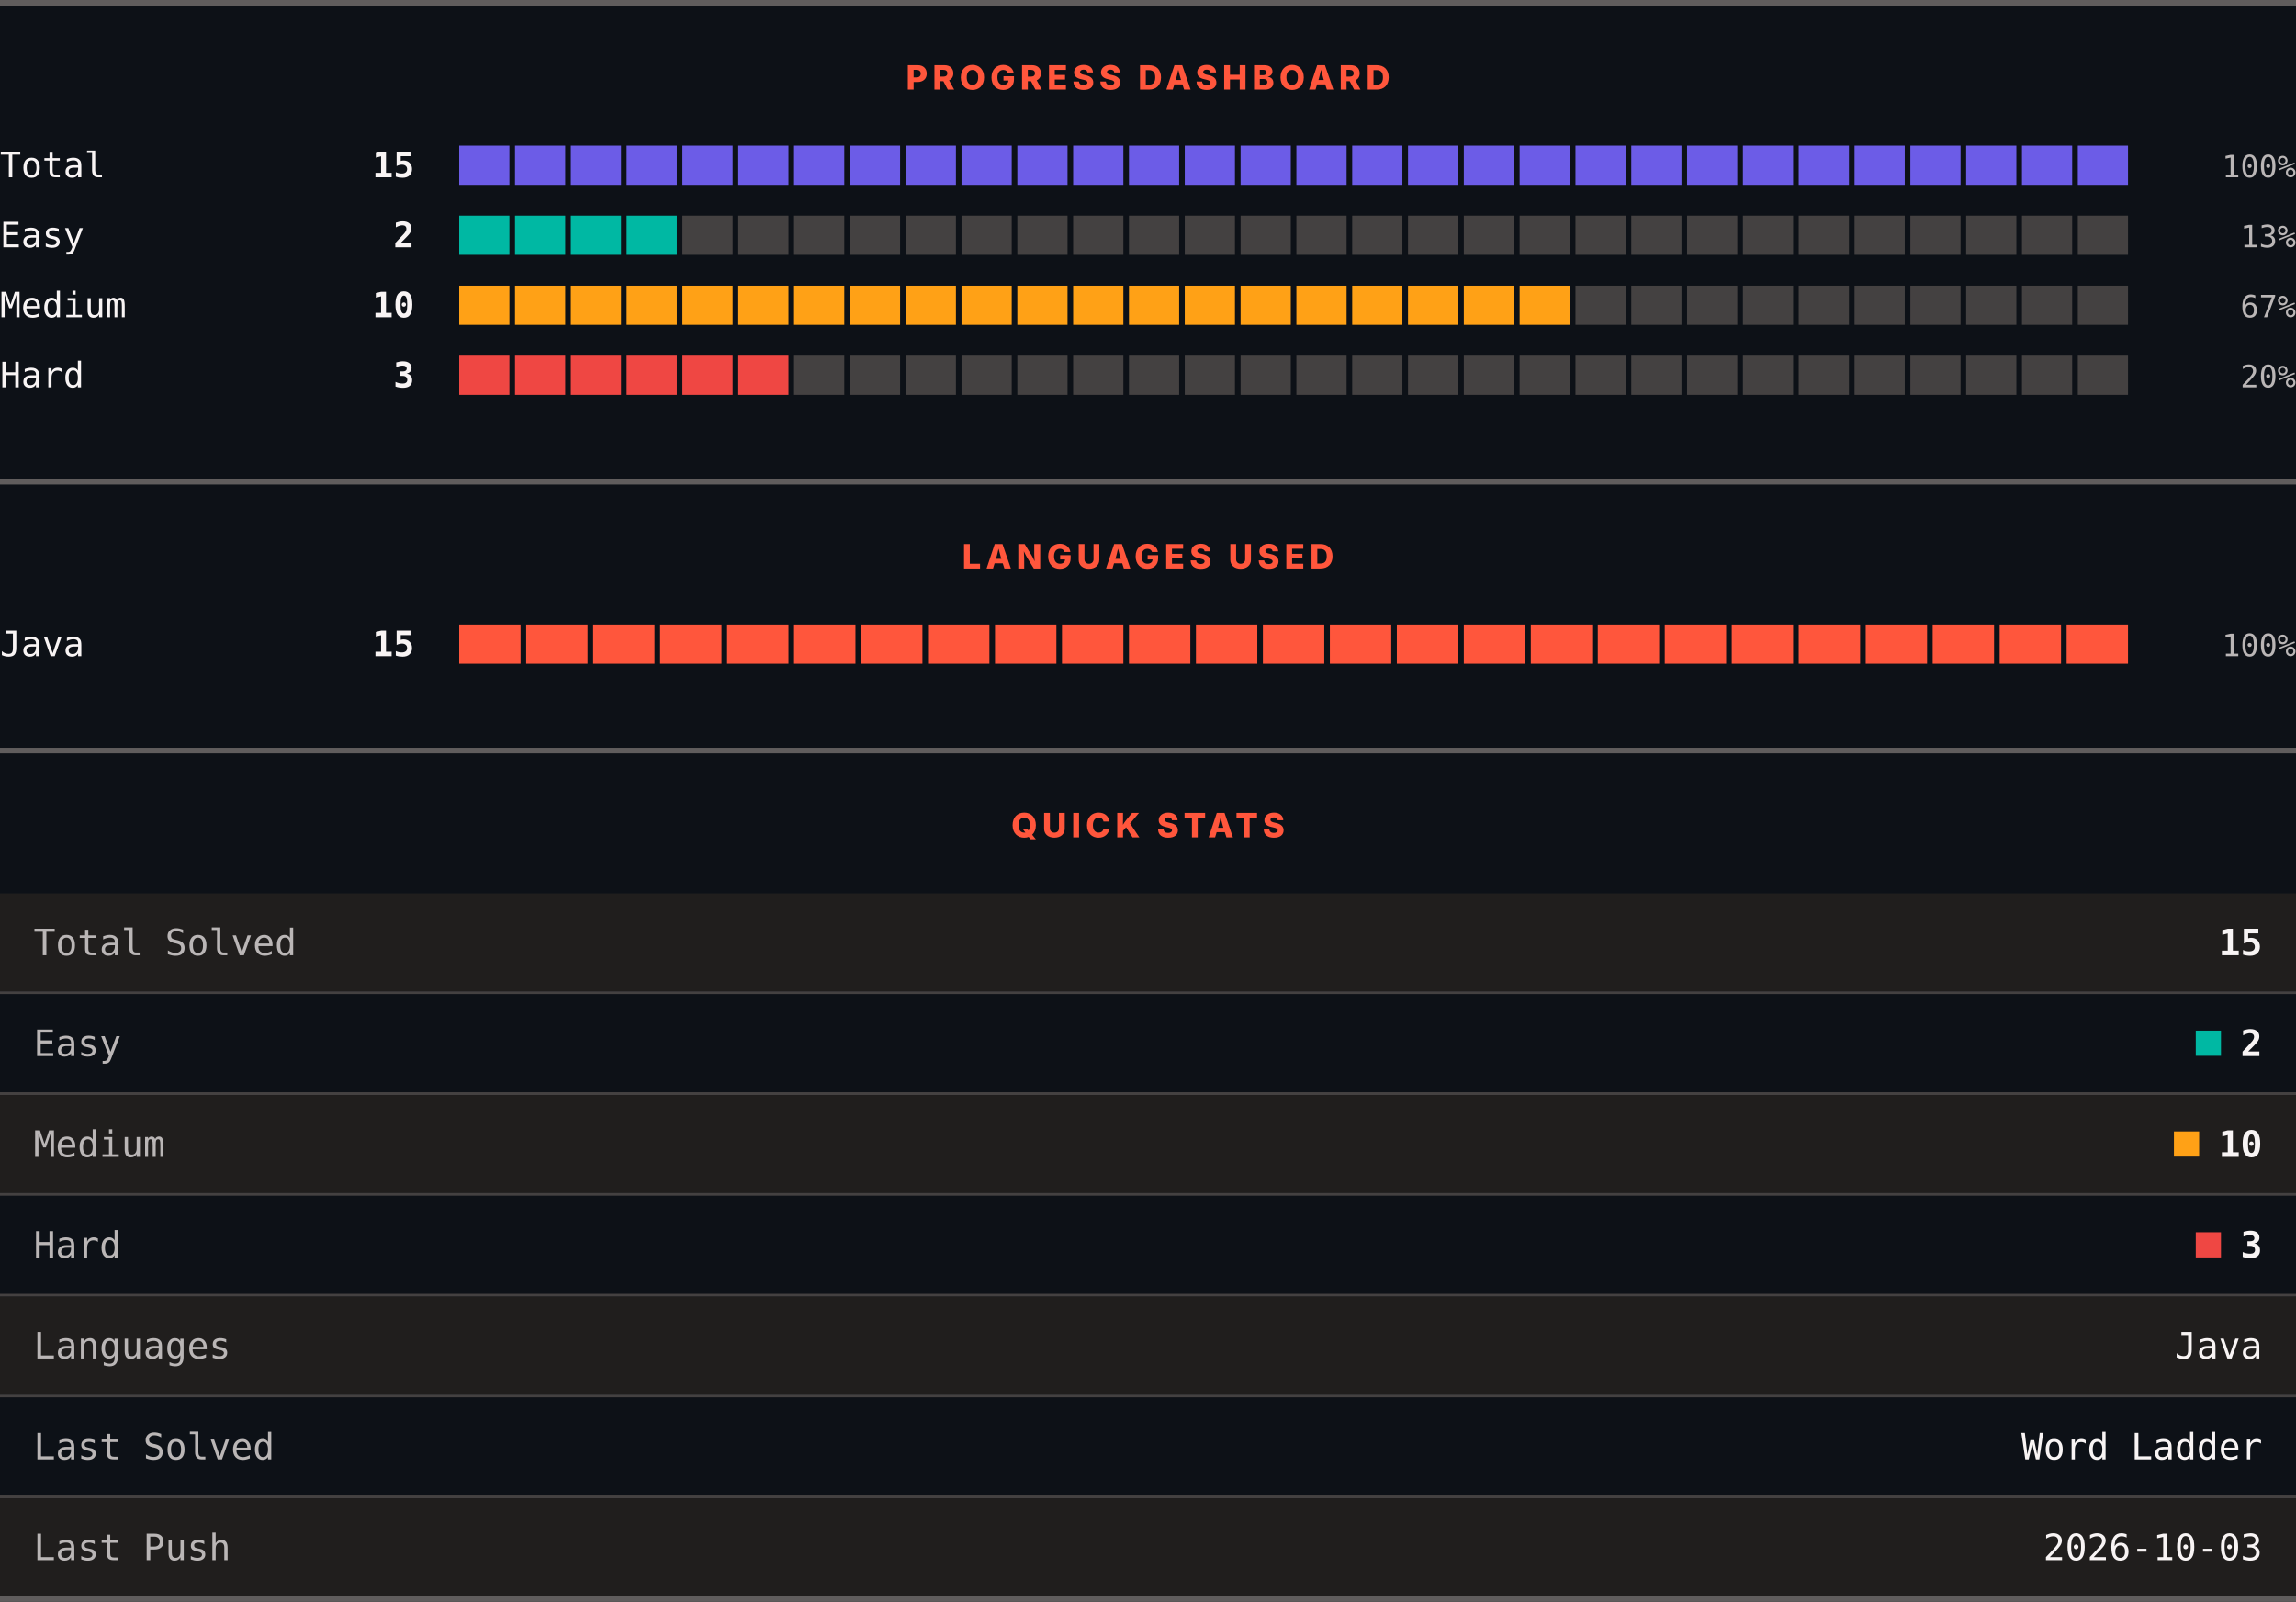
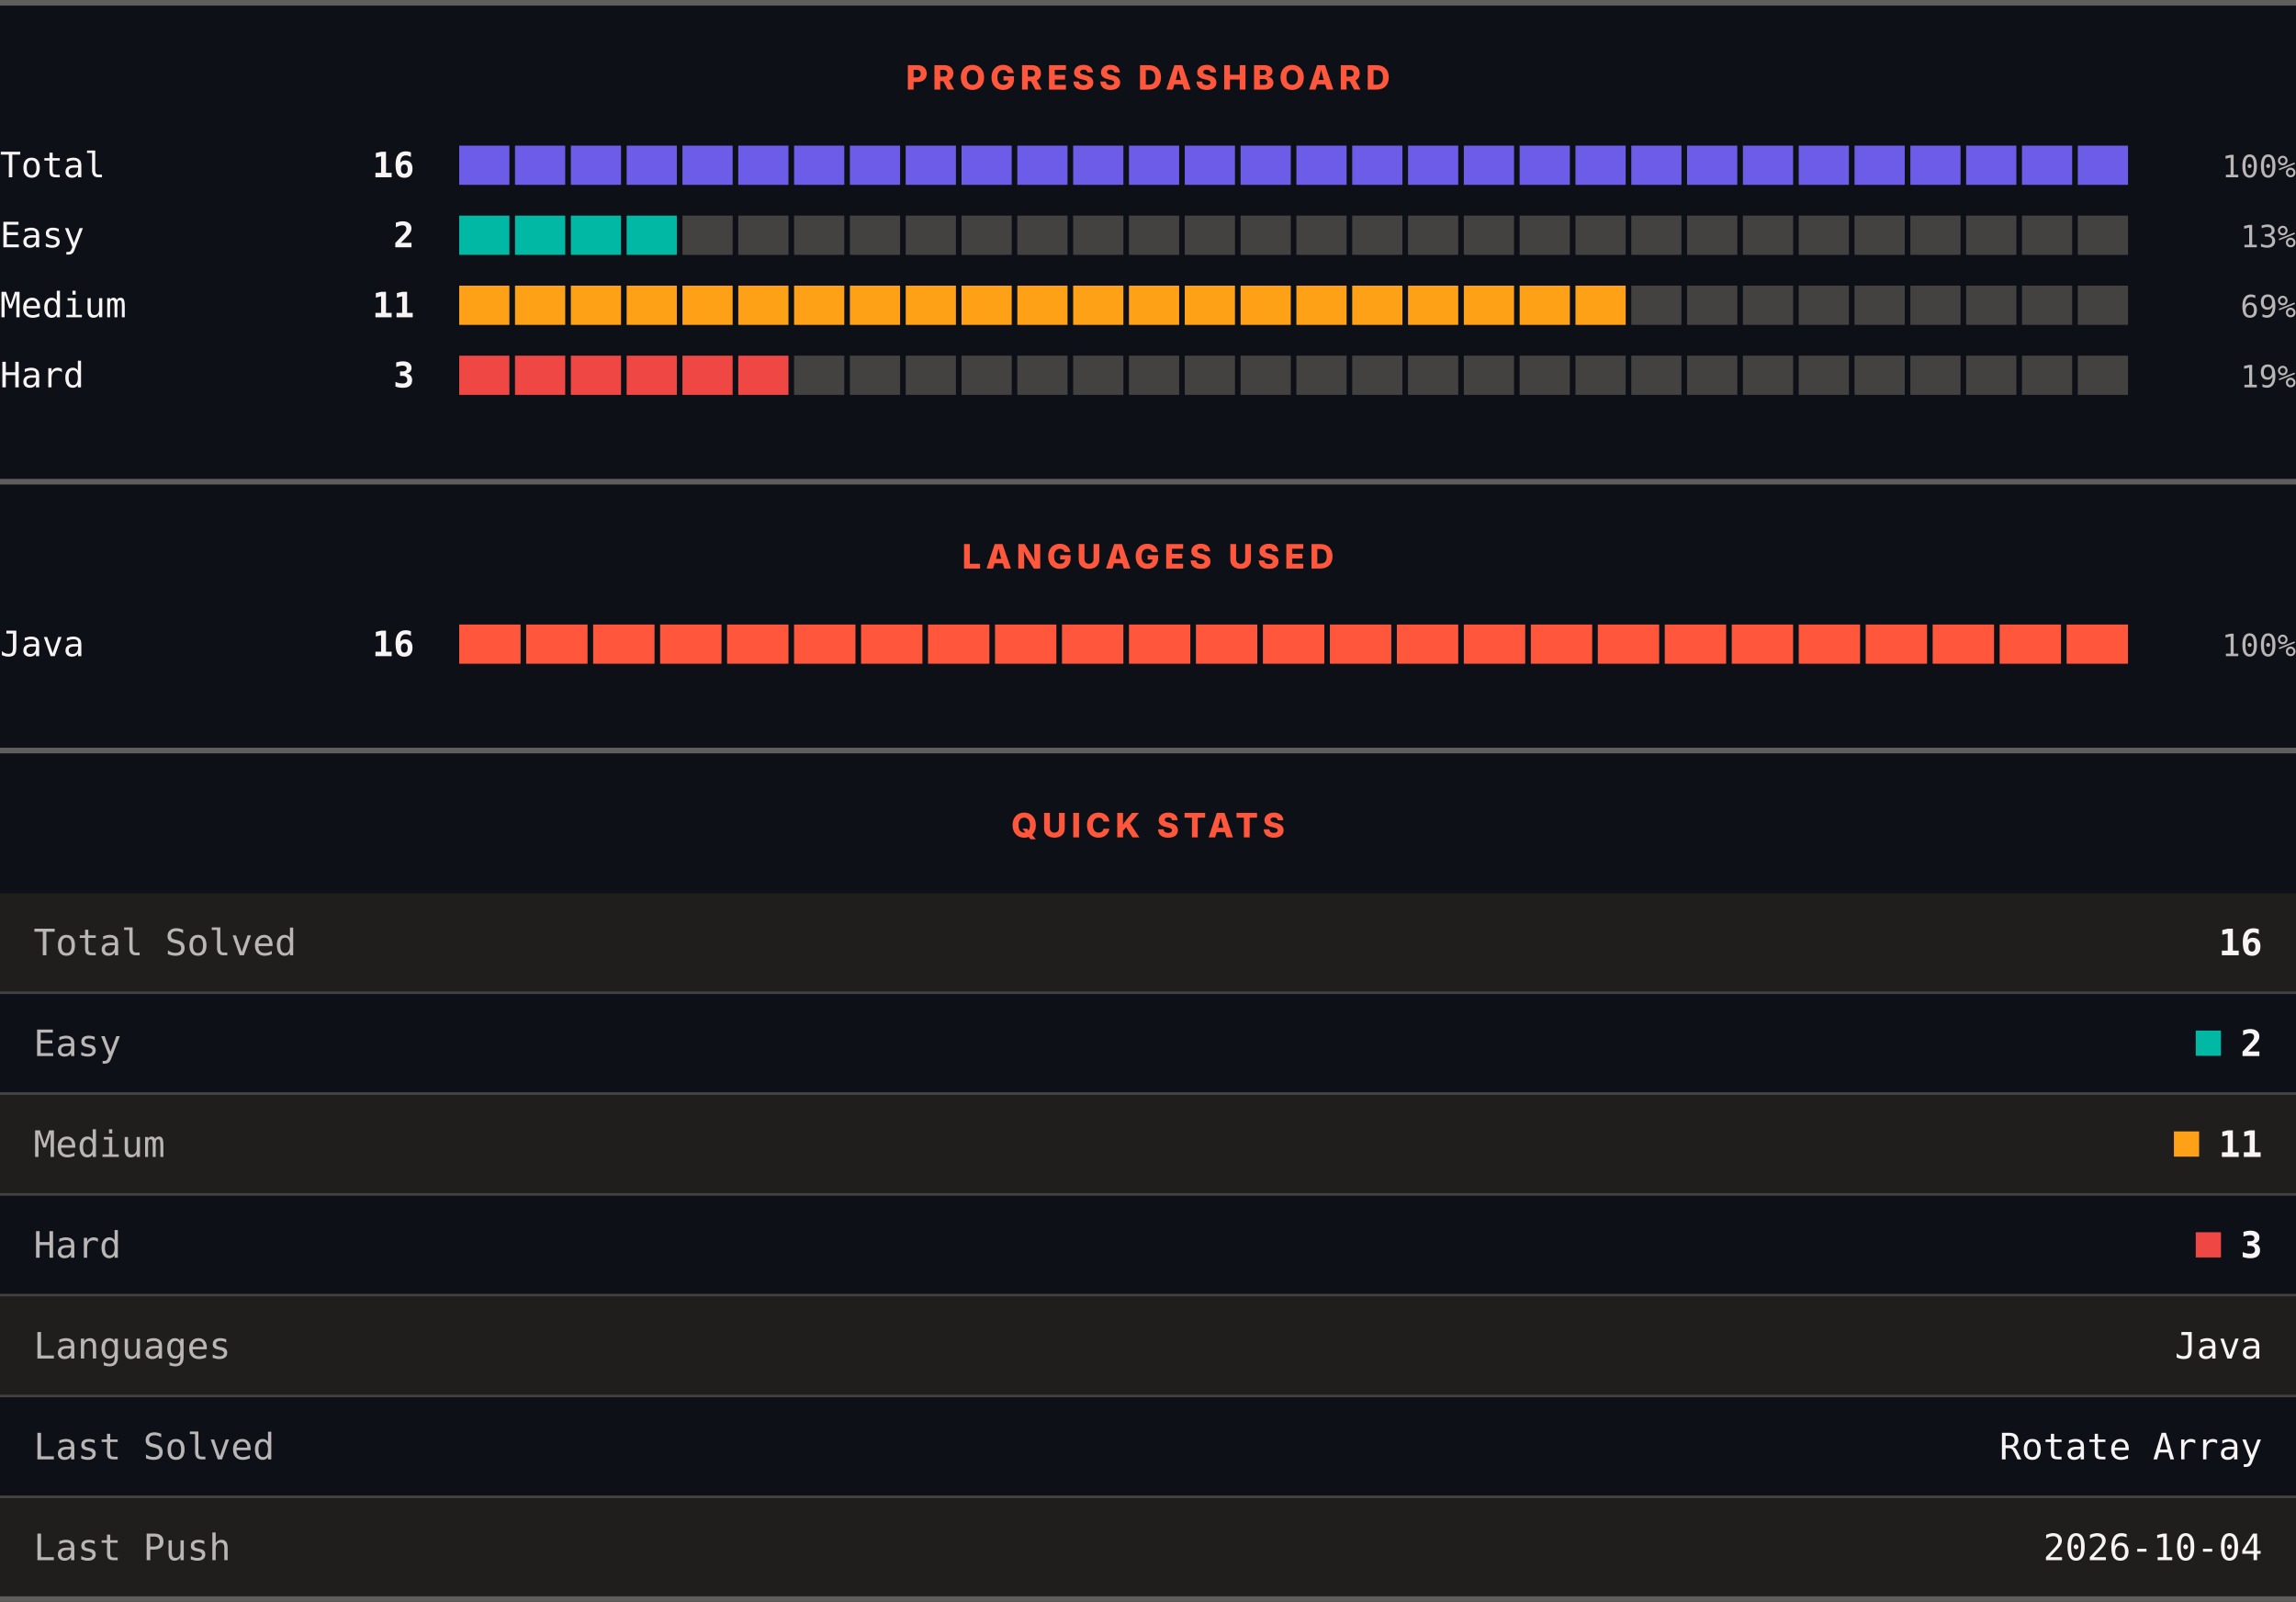
<svg xmlns="http://www.w3.org/2000/svg" width="820" height="572" viewBox="0 0 820 572" role="img" aria-label="LeetCode progress, languages and quick stats">
  <rect width="820" height="572" fill="#0d1117" />
  <rect x="0" y="0" width="820" height="2" fill="#605d5d" />
  <text x="410" y="32" text-anchor="middle" font-family="Archivo, system-ui, -apple-system, Segoe UI, sans-serif" font-size="12" font-weight="800" letter-spacing="1.68" fill="#ff563c">PROGRESS DASHBOARD</text>
  <text x="0" y="63.3" font-family="ui-monospace, SFMono-Regular, Menlo, Consolas, monospace" font-size="12.5" fill="#f8f4f4">Total</text>
-   <text x="148" y="63.3" text-anchor="end" font-family="ui-monospace, SFMono-Regular, Menlo, Consolas, monospace" font-size="12.5" font-weight="700" fill="#f8f4f4">15</text>
+   <text x="148" y="63.3" text-anchor="end" font-family="ui-monospace, SFMono-Regular, Menlo, Consolas, monospace" font-size="12.5" font-weight="700" fill="#f8f4f4">16</text>
  <rect x="164.00" y="52" width="17.93" height="14" fill="#6c5ce7" />
  <rect x="183.93" y="52" width="17.93" height="14" fill="#6c5ce7" />
  <rect x="203.87" y="52" width="17.93" height="14" fill="#6c5ce7" />
  <rect x="223.80" y="52" width="17.93" height="14" fill="#6c5ce7" />
  <rect x="243.73" y="52" width="17.93" height="14" fill="#6c5ce7" />
  <rect x="263.67" y="52" width="17.93" height="14" fill="#6c5ce7" />
  <rect x="283.60" y="52" width="17.93" height="14" fill="#6c5ce7" />
  <rect x="303.53" y="52" width="17.93" height="14" fill="#6c5ce7" />
  <rect x="323.47" y="52" width="17.93" height="14" fill="#6c5ce7" />
  <rect x="343.40" y="52" width="17.93" height="14" fill="#6c5ce7" />
  <rect x="363.33" y="52" width="17.93" height="14" fill="#6c5ce7" />
  <rect x="383.27" y="52" width="17.93" height="14" fill="#6c5ce7" />
  <rect x="403.20" y="52" width="17.93" height="14" fill="#6c5ce7" />
  <rect x="423.13" y="52" width="17.93" height="14" fill="#6c5ce7" />
  <rect x="443.07" y="52" width="17.93" height="14" fill="#6c5ce7" />
  <rect x="463.00" y="52" width="17.93" height="14" fill="#6c5ce7" />
  <rect x="482.93" y="52" width="17.93" height="14" fill="#6c5ce7" />
  <rect x="502.87" y="52" width="17.93" height="14" fill="#6c5ce7" />
  <rect x="522.80" y="52" width="17.93" height="14" fill="#6c5ce7" />
  <rect x="542.73" y="52" width="17.93" height="14" fill="#6c5ce7" />
  <rect x="562.67" y="52" width="17.93" height="14" fill="#6c5ce7" />
  <rect x="582.60" y="52" width="17.93" height="14" fill="#6c5ce7" />
  <rect x="602.53" y="52" width="17.93" height="14" fill="#6c5ce7" />
  <rect x="622.47" y="52" width="17.93" height="14" fill="#6c5ce7" />
  <rect x="642.40" y="52" width="17.93" height="14" fill="#6c5ce7" />
  <rect x="662.33" y="52" width="17.93" height="14" fill="#6c5ce7" />
  <rect x="682.27" y="52" width="17.93" height="14" fill="#6c5ce7" />
  <rect x="702.20" y="52" width="17.93" height="14" fill="#6c5ce7" />
  <rect x="722.13" y="52" width="17.93" height="14" fill="#6c5ce7" />
  <rect x="742.07" y="52" width="17.93" height="14" fill="#6c5ce7" />
  <text x="820" y="63.3" text-anchor="end" font-family="ui-monospace, SFMono-Regular, Menlo, Consolas, monospace" font-size="11" fill="#bab6b6">100%</text>
  <text x="0" y="88.3" font-family="ui-monospace, SFMono-Regular, Menlo, Consolas, monospace" font-size="12.5" fill="#f8f4f4">Easy</text>
  <text x="148" y="88.3" text-anchor="end" font-family="ui-monospace, SFMono-Regular, Menlo, Consolas, monospace" font-size="12.5" font-weight="700" fill="#f8f4f4">2</text>
  <rect x="164.00" y="77" width="17.93" height="14" fill="#00b8a3" />
  <rect x="183.93" y="77" width="17.93" height="14" fill="#00b8a3" />
  <rect x="203.87" y="77" width="17.93" height="14" fill="#00b8a3" />
  <rect x="223.80" y="77" width="17.93" height="14" fill="#00b8a3" />
  <rect x="243.73" y="77" width="17.93" height="14" fill="#444141" />
  <rect x="263.67" y="77" width="17.93" height="14" fill="#444141" />
  <rect x="283.60" y="77" width="17.93" height="14" fill="#444141" />
  <rect x="303.53" y="77" width="17.93" height="14" fill="#444141" />
  <rect x="323.47" y="77" width="17.93" height="14" fill="#444141" />
  <rect x="343.40" y="77" width="17.93" height="14" fill="#444141" />
  <rect x="363.33" y="77" width="17.93" height="14" fill="#444141" />
  <rect x="383.27" y="77" width="17.93" height="14" fill="#444141" />
  <rect x="403.20" y="77" width="17.93" height="14" fill="#444141" />
  <rect x="423.13" y="77" width="17.93" height="14" fill="#444141" />
  <rect x="443.07" y="77" width="17.93" height="14" fill="#444141" />
  <rect x="463.00" y="77" width="17.93" height="14" fill="#444141" />
  <rect x="482.93" y="77" width="17.93" height="14" fill="#444141" />
  <rect x="502.87" y="77" width="17.93" height="14" fill="#444141" />
  <rect x="522.80" y="77" width="17.93" height="14" fill="#444141" />
  <rect x="542.73" y="77" width="17.93" height="14" fill="#444141" />
  <rect x="562.67" y="77" width="17.93" height="14" fill="#444141" />
  <rect x="582.60" y="77" width="17.93" height="14" fill="#444141" />
  <rect x="602.53" y="77" width="17.93" height="14" fill="#444141" />
  <rect x="622.47" y="77" width="17.93" height="14" fill="#444141" />
  <rect x="642.40" y="77" width="17.93" height="14" fill="#444141" />
  <rect x="662.33" y="77" width="17.93" height="14" fill="#444141" />
  <rect x="682.27" y="77" width="17.93" height="14" fill="#444141" />
  <rect x="702.20" y="77" width="17.93" height="14" fill="#444141" />
  <rect x="722.13" y="77" width="17.93" height="14" fill="#444141" />
  <rect x="742.07" y="77" width="17.93" height="14" fill="#444141" />
  <text x="820" y="88.3" text-anchor="end" font-family="ui-monospace, SFMono-Regular, Menlo, Consolas, monospace" font-size="11" fill="#bab6b6">13%</text>
  <text x="0" y="113.3" font-family="ui-monospace, SFMono-Regular, Menlo, Consolas, monospace" font-size="12.5" fill="#f8f4f4">Medium</text>
-   <text x="148" y="113.3" text-anchor="end" font-family="ui-monospace, SFMono-Regular, Menlo, Consolas, monospace" font-size="12.5" font-weight="700" fill="#f8f4f4">10</text>
+   <text x="148" y="113.3" text-anchor="end" font-family="ui-monospace, SFMono-Regular, Menlo, Consolas, monospace" font-size="12.5" font-weight="700" fill="#f8f4f4">11</text>
  <rect x="164.00" y="102" width="17.93" height="14" fill="#ffa116" />
  <rect x="183.93" y="102" width="17.93" height="14" fill="#ffa116" />
  <rect x="203.87" y="102" width="17.93" height="14" fill="#ffa116" />
  <rect x="223.80" y="102" width="17.93" height="14" fill="#ffa116" />
  <rect x="243.73" y="102" width="17.93" height="14" fill="#ffa116" />
  <rect x="263.67" y="102" width="17.93" height="14" fill="#ffa116" />
  <rect x="283.60" y="102" width="17.93" height="14" fill="#ffa116" />
  <rect x="303.53" y="102" width="17.93" height="14" fill="#ffa116" />
  <rect x="323.47" y="102" width="17.93" height="14" fill="#ffa116" />
  <rect x="343.40" y="102" width="17.93" height="14" fill="#ffa116" />
  <rect x="363.33" y="102" width="17.93" height="14" fill="#ffa116" />
  <rect x="383.27" y="102" width="17.93" height="14" fill="#ffa116" />
  <rect x="403.20" y="102" width="17.93" height="14" fill="#ffa116" />
  <rect x="423.13" y="102" width="17.93" height="14" fill="#ffa116" />
  <rect x="443.07" y="102" width="17.93" height="14" fill="#ffa116" />
  <rect x="463.00" y="102" width="17.93" height="14" fill="#ffa116" />
  <rect x="482.93" y="102" width="17.93" height="14" fill="#ffa116" />
  <rect x="502.87" y="102" width="17.93" height="14" fill="#ffa116" />
  <rect x="522.80" y="102" width="17.93" height="14" fill="#ffa116" />
  <rect x="542.73" y="102" width="17.93" height="14" fill="#ffa116" />
-   <rect x="562.67" y="102" width="17.93" height="14" fill="#444141" />
+   <rect x="562.67" y="102" width="17.93" height="14" fill="#ffa116" />
  <rect x="582.60" y="102" width="17.93" height="14" fill="#444141" />
  <rect x="602.53" y="102" width="17.93" height="14" fill="#444141" />
  <rect x="622.47" y="102" width="17.93" height="14" fill="#444141" />
  <rect x="642.40" y="102" width="17.93" height="14" fill="#444141" />
  <rect x="662.33" y="102" width="17.93" height="14" fill="#444141" />
  <rect x="682.27" y="102" width="17.93" height="14" fill="#444141" />
  <rect x="702.20" y="102" width="17.93" height="14" fill="#444141" />
  <rect x="722.13" y="102" width="17.93" height="14" fill="#444141" />
  <rect x="742.07" y="102" width="17.93" height="14" fill="#444141" />
-   <text x="820" y="113.3" text-anchor="end" font-family="ui-monospace, SFMono-Regular, Menlo, Consolas, monospace" font-size="11" fill="#bab6b6">67%</text>
+   <text x="820" y="113.3" text-anchor="end" font-family="ui-monospace, SFMono-Regular, Menlo, Consolas, monospace" font-size="11" fill="#bab6b6">69%</text>
  <text x="0" y="138.3" font-family="ui-monospace, SFMono-Regular, Menlo, Consolas, monospace" font-size="12.5" fill="#f8f4f4">Hard</text>
  <text x="148" y="138.3" text-anchor="end" font-family="ui-monospace, SFMono-Regular, Menlo, Consolas, monospace" font-size="12.5" font-weight="700" fill="#f8f4f4">3</text>
  <rect x="164.00" y="127" width="17.93" height="14" fill="#ef4743" />
  <rect x="183.93" y="127" width="17.93" height="14" fill="#ef4743" />
  <rect x="203.87" y="127" width="17.93" height="14" fill="#ef4743" />
  <rect x="223.80" y="127" width="17.93" height="14" fill="#ef4743" />
  <rect x="243.73" y="127" width="17.93" height="14" fill="#ef4743" />
  <rect x="263.67" y="127" width="17.93" height="14" fill="#ef4743" />
  <rect x="283.60" y="127" width="17.93" height="14" fill="#444141" />
  <rect x="303.53" y="127" width="17.93" height="14" fill="#444141" />
  <rect x="323.47" y="127" width="17.93" height="14" fill="#444141" />
  <rect x="343.40" y="127" width="17.93" height="14" fill="#444141" />
  <rect x="363.33" y="127" width="17.93" height="14" fill="#444141" />
  <rect x="383.27" y="127" width="17.93" height="14" fill="#444141" />
  <rect x="403.20" y="127" width="17.93" height="14" fill="#444141" />
  <rect x="423.13" y="127" width="17.93" height="14" fill="#444141" />
  <rect x="443.07" y="127" width="17.93" height="14" fill="#444141" />
  <rect x="463.00" y="127" width="17.93" height="14" fill="#444141" />
  <rect x="482.93" y="127" width="17.93" height="14" fill="#444141" />
  <rect x="502.87" y="127" width="17.93" height="14" fill="#444141" />
  <rect x="522.80" y="127" width="17.93" height="14" fill="#444141" />
  <rect x="542.73" y="127" width="17.93" height="14" fill="#444141" />
  <rect x="562.67" y="127" width="17.93" height="14" fill="#444141" />
  <rect x="582.60" y="127" width="17.93" height="14" fill="#444141" />
  <rect x="602.53" y="127" width="17.93" height="14" fill="#444141" />
  <rect x="622.47" y="127" width="17.93" height="14" fill="#444141" />
  <rect x="642.40" y="127" width="17.93" height="14" fill="#444141" />
  <rect x="662.33" y="127" width="17.93" height="14" fill="#444141" />
  <rect x="682.27" y="127" width="17.93" height="14" fill="#444141" />
  <rect x="702.20" y="127" width="17.93" height="14" fill="#444141" />
  <rect x="722.13" y="127" width="17.93" height="14" fill="#444141" />
  <rect x="742.07" y="127" width="17.93" height="14" fill="#444141" />
-   <text x="820" y="138.3" text-anchor="end" font-family="ui-monospace, SFMono-Regular, Menlo, Consolas, monospace" font-size="11" fill="#bab6b6">20%</text>
+   <text x="820" y="138.3" text-anchor="end" font-family="ui-monospace, SFMono-Regular, Menlo, Consolas, monospace" font-size="11" fill="#bab6b6">19%</text>
  <rect x="0" y="171" width="820" height="2" fill="#605d5d" />
  <text x="410" y="203" text-anchor="middle" font-family="Archivo, system-ui, -apple-system, Segoe UI, sans-serif" font-size="12" font-weight="800" letter-spacing="1.68" fill="#ff563c">LANGUAGES USED</text>
  <text x="0" y="234.3" font-family="ui-monospace, SFMono-Regular, Menlo, Consolas, monospace" font-size="12.5" fill="#f8f4f4">Java</text>
-   <text x="148" y="234.3" text-anchor="end" font-family="ui-monospace, SFMono-Regular, Menlo, Consolas, monospace" font-size="12.5" font-weight="700" fill="#f8f4f4">15</text>
+   <text x="148" y="234.3" text-anchor="end" font-family="ui-monospace, SFMono-Regular, Menlo, Consolas, monospace" font-size="12.5" font-weight="700" fill="#f8f4f4">16</text>
  <rect x="164.00" y="223" width="21.92" height="14" fill="#ff563c" />
  <rect x="187.92" y="223" width="21.92" height="14" fill="#ff563c" />
  <rect x="211.84" y="223" width="21.92" height="14" fill="#ff563c" />
  <rect x="235.76" y="223" width="21.92" height="14" fill="#ff563c" />
  <rect x="259.68" y="223" width="21.92" height="14" fill="#ff563c" />
  <rect x="283.60" y="223" width="21.92" height="14" fill="#ff563c" />
  <rect x="307.52" y="223" width="21.92" height="14" fill="#ff563c" />
  <rect x="331.44" y="223" width="21.92" height="14" fill="#ff563c" />
  <rect x="355.36" y="223" width="21.92" height="14" fill="#ff563c" />
  <rect x="379.28" y="223" width="21.92" height="14" fill="#ff563c" />
  <rect x="403.20" y="223" width="21.92" height="14" fill="#ff563c" />
  <rect x="427.12" y="223" width="21.92" height="14" fill="#ff563c" />
  <rect x="451.04" y="223" width="21.92" height="14" fill="#ff563c" />
  <rect x="474.96" y="223" width="21.92" height="14" fill="#ff563c" />
  <rect x="498.88" y="223" width="21.92" height="14" fill="#ff563c" />
  <rect x="522.80" y="223" width="21.92" height="14" fill="#ff563c" />
  <rect x="546.72" y="223" width="21.92" height="14" fill="#ff563c" />
  <rect x="570.64" y="223" width="21.92" height="14" fill="#ff563c" />
  <rect x="594.56" y="223" width="21.92" height="14" fill="#ff563c" />
  <rect x="618.48" y="223" width="21.92" height="14" fill="#ff563c" />
  <rect x="642.40" y="223" width="21.92" height="14" fill="#ff563c" />
  <rect x="666.32" y="223" width="21.92" height="14" fill="#ff563c" />
  <rect x="690.24" y="223" width="21.92" height="14" fill="#ff563c" />
  <rect x="714.16" y="223" width="21.92" height="14" fill="#ff563c" />
  <rect x="738.08" y="223" width="21.92" height="14" fill="#ff563c" />
  <text x="820" y="234.3" text-anchor="end" font-family="ui-monospace, SFMono-Regular, Menlo, Consolas, monospace" font-size="11" fill="#bab6b6">100%</text>
  <rect x="0" y="267" width="820" height="2" fill="#605d5d" />
  <text x="410" y="299" text-anchor="middle" font-family="Archivo, system-ui, -apple-system, Segoe UI, sans-serif" font-size="12" font-weight="800" letter-spacing="1.68" fill="#ff563c">QUICK STATS</text>
  <rect x="0" y="319" width="820" height="35" fill="#201e1d" />
  <text x="12" y="341.1" font-family="ui-monospace, SFMono-Regular, Menlo, Consolas, monospace" font-size="13" fill="#bab6b6">Total Solved</text>
-   <text x="808" y="341.1" text-anchor="end" font-family="ui-monospace, SFMono-Regular, Menlo, Consolas, monospace" font-size="13" font-weight="700" fill="#f8f4f4">15</text>
+   <text x="808" y="341.1" text-anchor="end" font-family="ui-monospace, SFMono-Regular, Menlo, Consolas, monospace" font-size="13" font-weight="700" fill="#f8f4f4">16</text>
  <rect x="0" y="354" width="820" height="1" fill="#444141" />
  <rect x="0" y="355" width="820" height="35" fill="#0d1117" />
  <text x="12" y="377.1" font-family="ui-monospace, SFMono-Regular, Menlo, Consolas, monospace" font-size="13" fill="#bab6b6">Easy</text>
  <rect x="784.2" y="368" width="9" height="9" fill="#00b8a3" />
  <text x="808" y="377.1" text-anchor="end" font-family="ui-monospace, SFMono-Regular, Menlo, Consolas, monospace" font-size="13" font-weight="700" fill="#f8f4f4">2</text>
  <rect x="0" y="390" width="820" height="1" fill="#444141" />
  <rect x="0" y="391" width="820" height="35" fill="#201e1d" />
  <text x="12" y="413.1" font-family="ui-monospace, SFMono-Regular, Menlo, Consolas, monospace" font-size="13" fill="#bab6b6">Medium</text>
  <rect x="776.4" y="404" width="9" height="9" fill="#ffa116" />
-   <text x="808" y="413.1" text-anchor="end" font-family="ui-monospace, SFMono-Regular, Menlo, Consolas, monospace" font-size="13" font-weight="700" fill="#f8f4f4">10</text>
+   <text x="808" y="413.1" text-anchor="end" font-family="ui-monospace, SFMono-Regular, Menlo, Consolas, monospace" font-size="13" font-weight="700" fill="#f8f4f4">11</text>
  <rect x="0" y="426" width="820" height="1" fill="#444141" />
  <rect x="0" y="427" width="820" height="35" fill="#0d1117" />
  <text x="12" y="449.1" font-family="ui-monospace, SFMono-Regular, Menlo, Consolas, monospace" font-size="13" fill="#bab6b6">Hard</text>
  <rect x="784.2" y="440" width="9" height="9" fill="#ef4743" />
  <text x="808" y="449.1" text-anchor="end" font-family="ui-monospace, SFMono-Regular, Menlo, Consolas, monospace" font-size="13" font-weight="700" fill="#f8f4f4">3</text>
  <rect x="0" y="462" width="820" height="1" fill="#444141" />
  <rect x="0" y="463" width="820" height="35" fill="#201e1d" />
  <text x="12" y="485.1" font-family="ui-monospace, SFMono-Regular, Menlo, Consolas, monospace" font-size="13" fill="#bab6b6">Languages</text>
  <text x="808" y="485.1" text-anchor="end" font-family="ui-monospace, SFMono-Regular, Menlo, Consolas, monospace" font-size="13" fill="#f8f4f4">Java</text>
  <rect x="0" y="498" width="820" height="1" fill="#444141" />
  <rect x="0" y="499" width="820" height="35" fill="#0d1117" />
  <text x="12" y="521.1" font-family="ui-monospace, SFMono-Regular, Menlo, Consolas, monospace" font-size="13" fill="#bab6b6">Last Solved</text>
-   <text x="808" y="521.1" text-anchor="end" font-family="ui-monospace, SFMono-Regular, Menlo, Consolas, monospace" font-size="13" fill="#f8f4f4">Word Ladder</text>
+   <text x="808" y="521.1" text-anchor="end" font-family="ui-monospace, SFMono-Regular, Menlo, Consolas, monospace" font-size="13" fill="#f8f4f4">Rotate Array</text>
  <rect x="0" y="534" width="820" height="1" fill="#444141" />
  <rect x="0" y="535" width="820" height="35" fill="#201e1d" />
  <text x="12" y="557.1" font-family="ui-monospace, SFMono-Regular, Menlo, Consolas, monospace" font-size="13" fill="#bab6b6">Last Push</text>
-   <text x="808" y="557.1" text-anchor="end" font-family="ui-monospace, SFMono-Regular, Menlo, Consolas, monospace" font-size="13" fill="#f8f4f4">2026-10-03</text>
+   <text x="808" y="557.1" text-anchor="end" font-family="ui-monospace, SFMono-Regular, Menlo, Consolas, monospace" font-size="13" fill="#f8f4f4">2026-10-04</text>
  <rect x="0" y="570" width="820" height="2" fill="#605d5d" />
</svg>
